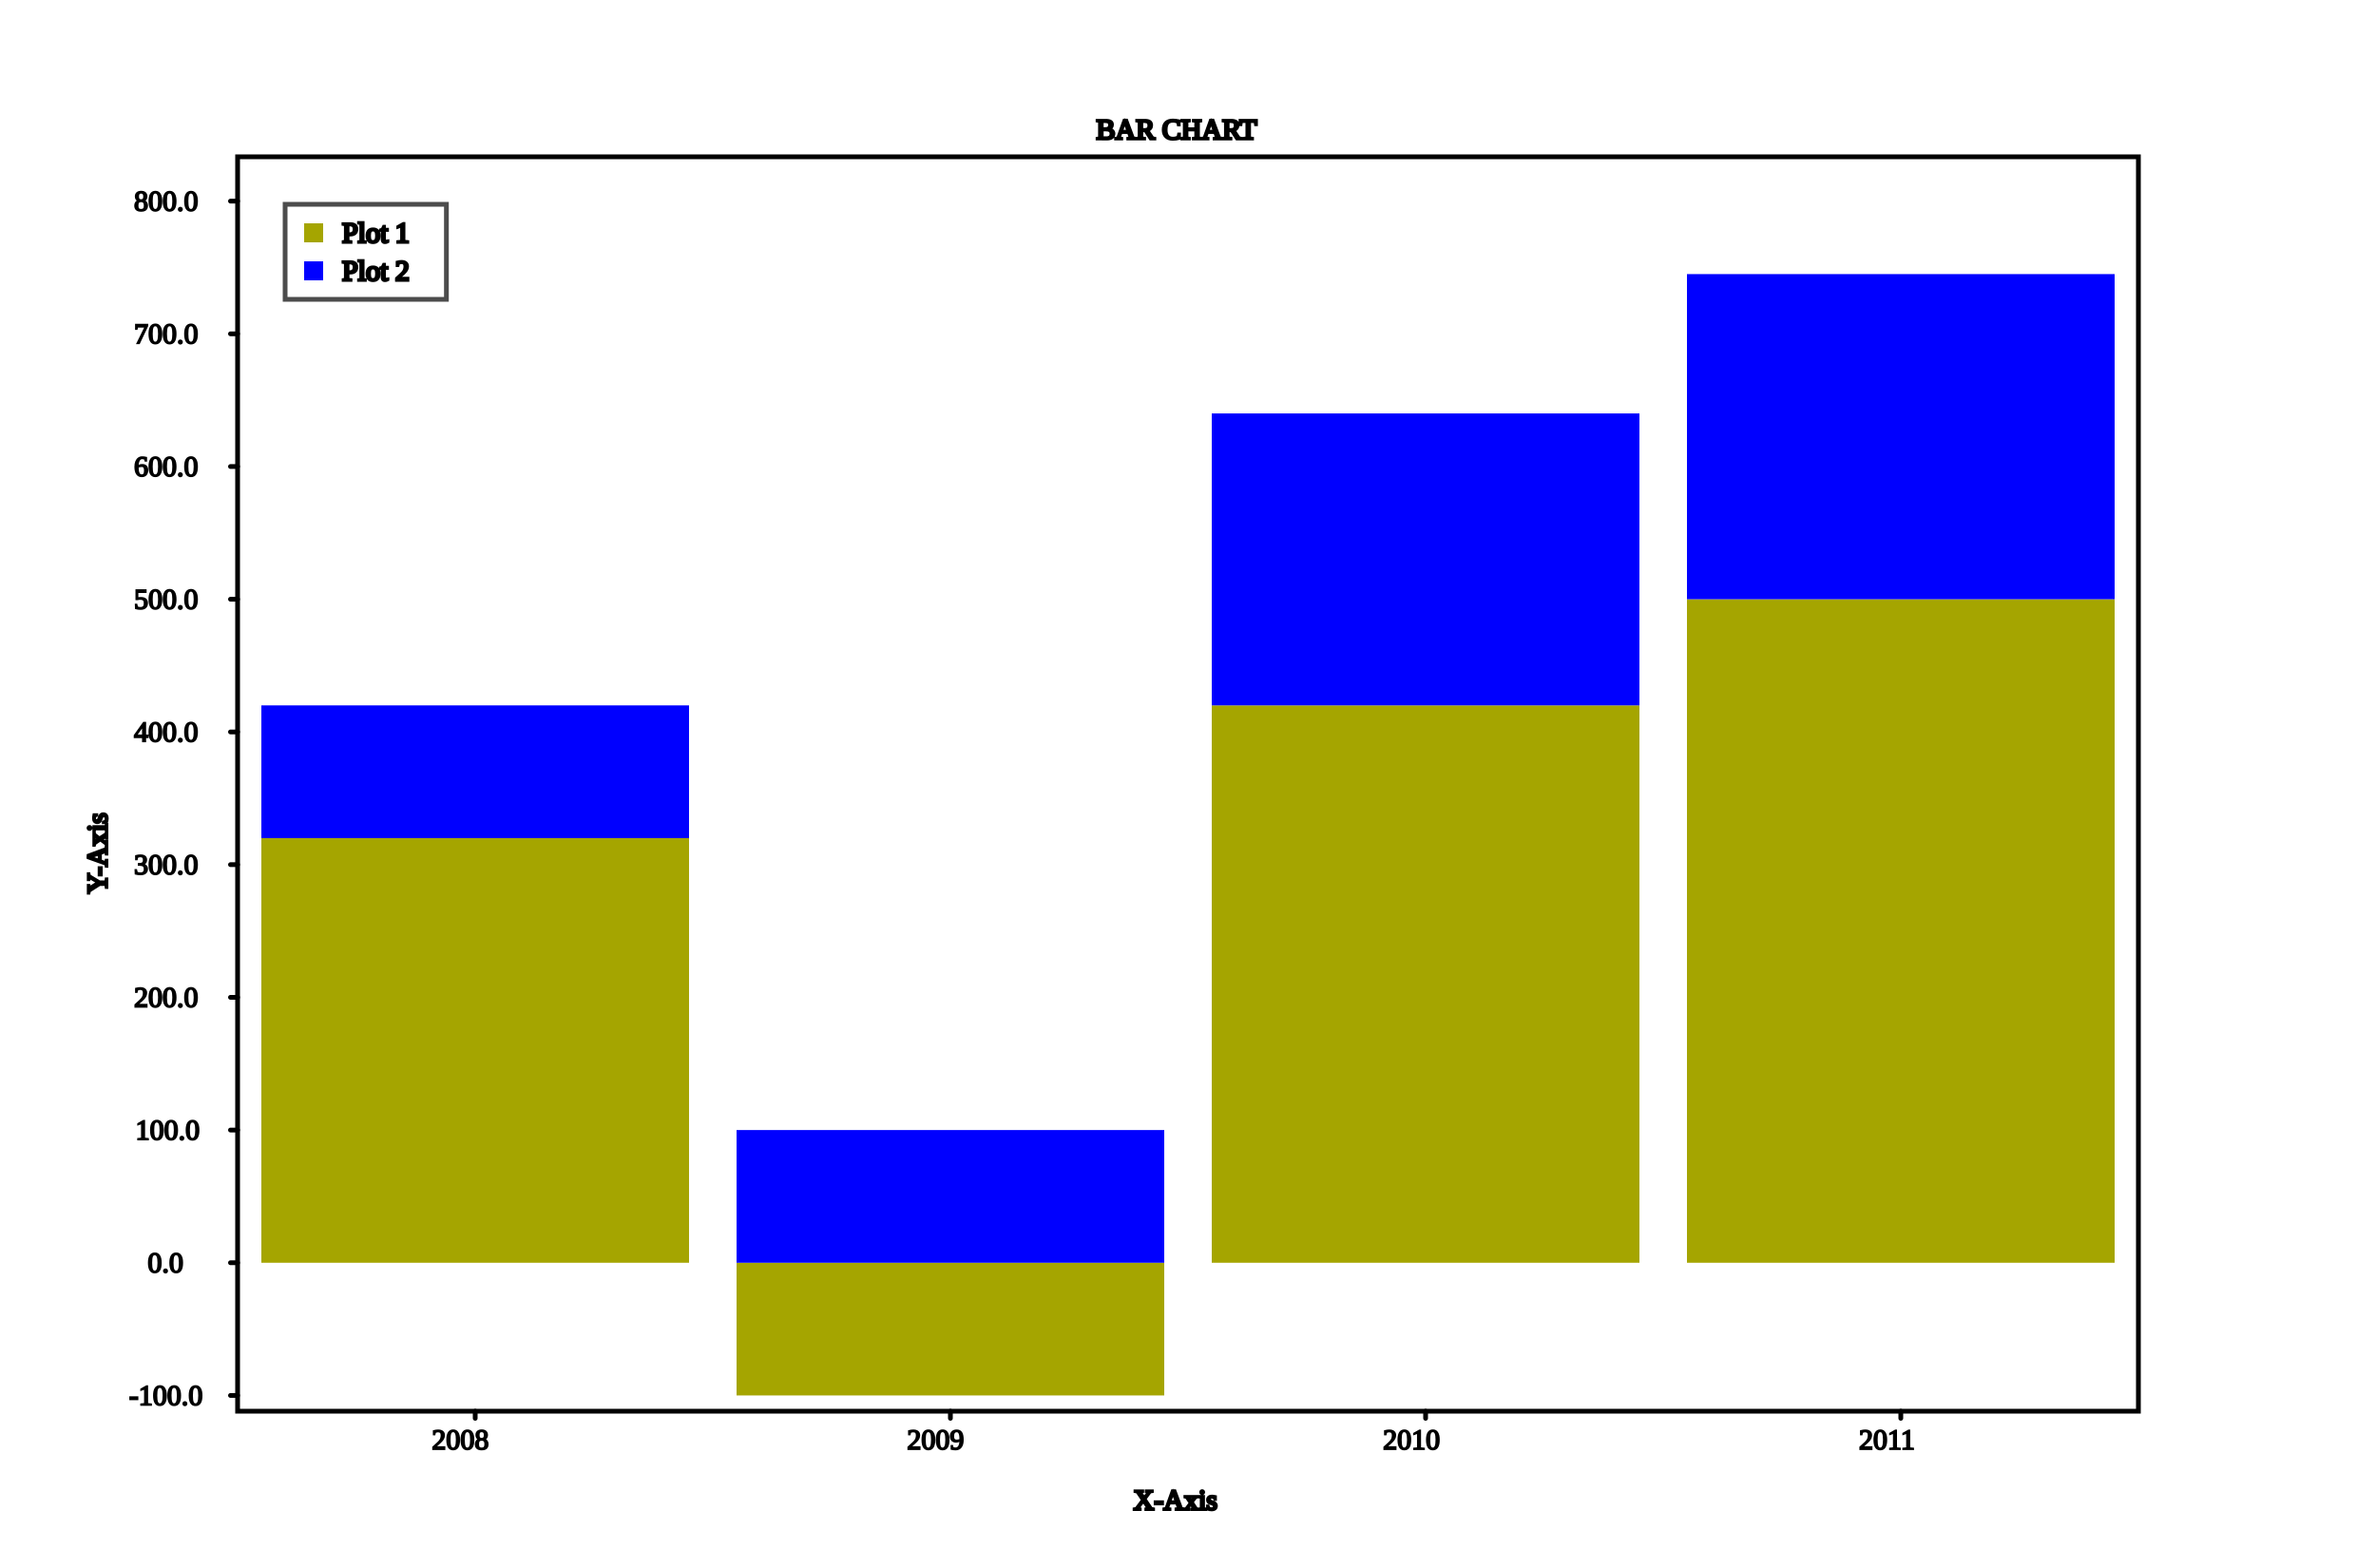
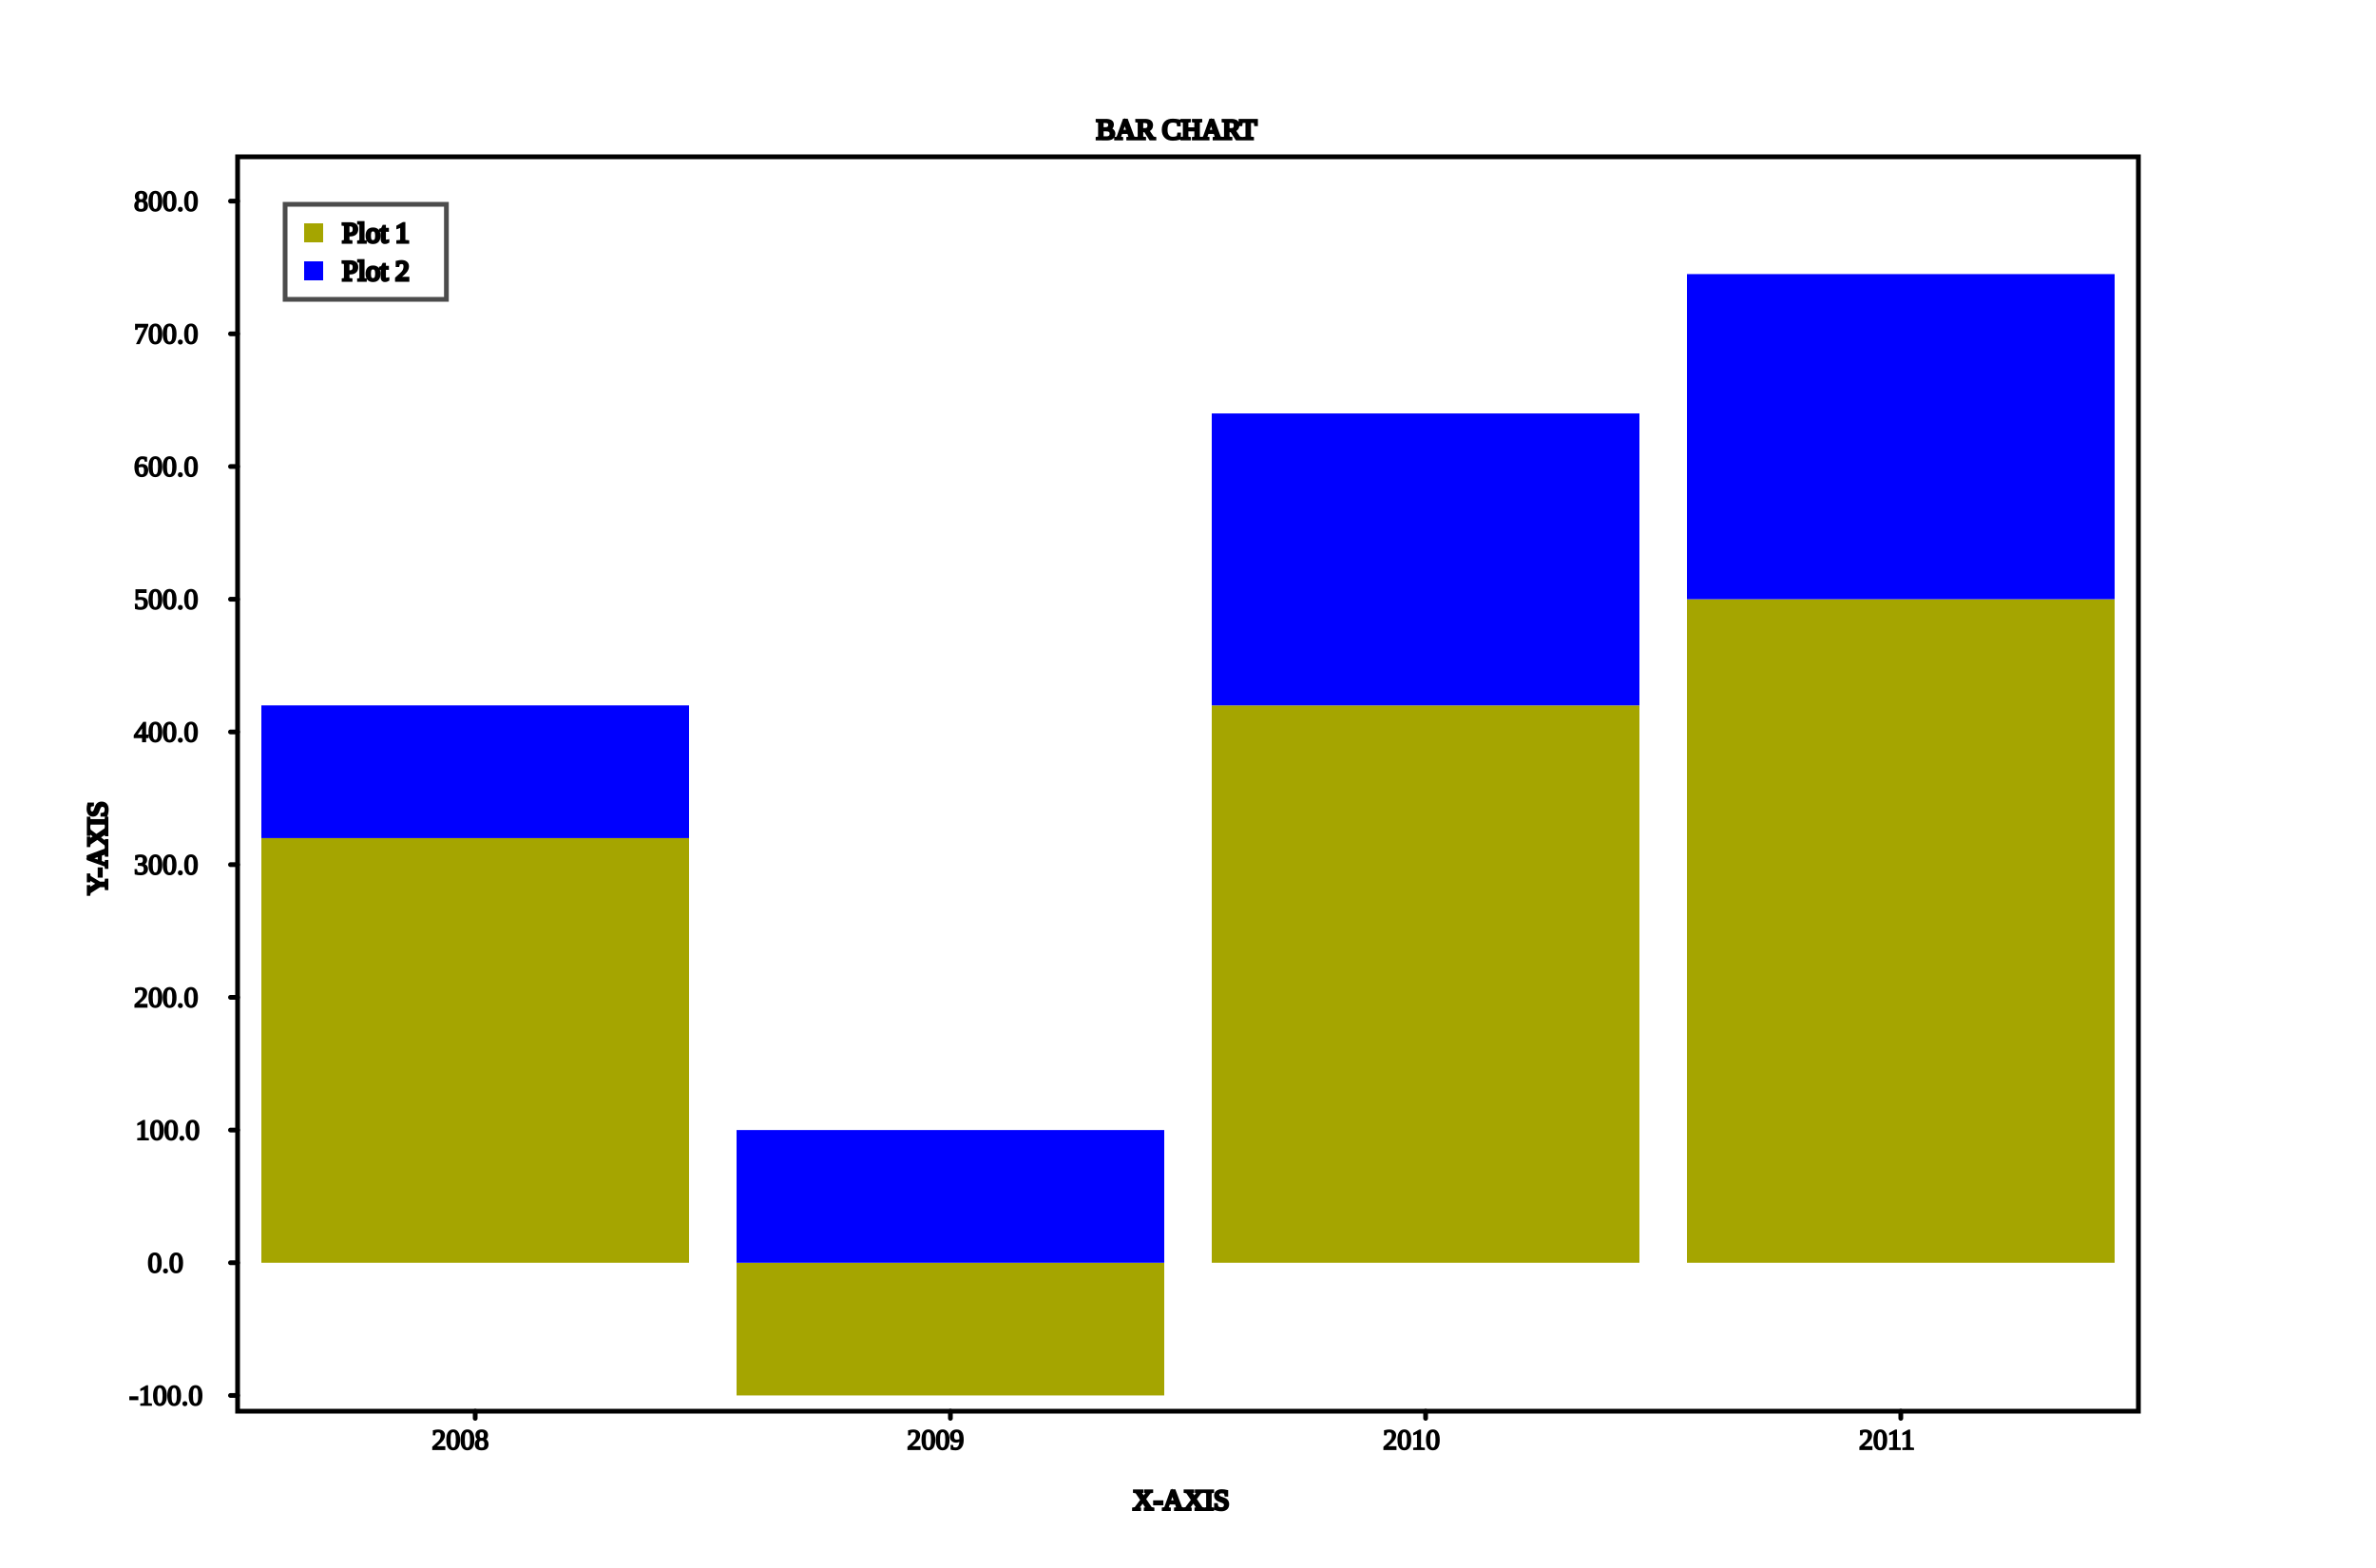
<svg xmlns="http://www.w3.org/2000/svg" height="660.0" width="1000.0" version="4.0">
  <rect width="100%" height="100%" fill="white" />
  <rect x="100.0" y="66.0" width="800.0" height="528.0" style="fill:rgb(255,255,255);stroke-width:2.0;stroke:rgb(0,0,0);opacity:1" />
  <line x1="200.0" y1="597.0" x2="200.0" y2="594.0" style="stroke:rgb(0.0,0.0,0.0);stroke-width:2.0;opacity:1.0;stroke-linecap:round" />
  <text x="181.74" y="610.0" stroke="#000000" stroke-width="0.7" transform="rotate(-0.0,181.74,610.0)">2008</text>
  <line x1="400.0" y1="597.0" x2="400.0" y2="594.0" style="stroke:rgb(0.0,0.0,0.0);stroke-width:2.0;opacity:1.0;stroke-linecap:round" />
  <text x="381.74" y="610.0" stroke="#000000" stroke-width="0.7" transform="rotate(-0.0,381.74,610.0)">2009</text>
  <line x1="600.0" y1="597.0" x2="600.0" y2="594.0" style="stroke:rgb(0.0,0.0,0.0);stroke-width:2.0;opacity:1.0;stroke-linecap:round" />
  <text x="582.06" y="610.0" stroke="#000000" stroke-width="0.7" transform="rotate(-0.0,582.06,610.0)">2010</text>
  <line x1="800.0" y1="597.0" x2="800.0" y2="594.0" style="stroke:rgb(0.0,0.0,0.0);stroke-width:2.0;opacity:1.0;stroke-linecap:round" />
  <text x="782.38" y="610.0" stroke="#000000" stroke-width="0.7" transform="rotate(-0.0,782.38,610.0)">2011</text>
  <line x1="97.0" y1="531.515" x2="100.0" y2="531.515" style="stroke:rgb(0.0,0.0,0.0);stroke-width:2.0;opacity:1.0;stroke-linecap:round" />
  <text x="62.16" y="535.515" stroke="#000000" stroke-width="0.7" transform="rotate(-0.0,62.16,535.5148)">0.0</text>
  <line x1="97.0" y1="475.657" x2="100.0" y2="475.657" style="stroke:rgb(0.0,0.0,0.0);stroke-width:2.0;opacity:1.0;stroke-linecap:round" />
  <text x="57.04" y="479.657" stroke="#000000" stroke-width="0.7" transform="rotate(-0.0,57.04,479.6568)">100.0</text>
  <line x1="97.0" y1="419.799" x2="100.0" y2="419.799" style="stroke:rgb(0.0,0.0,0.0);stroke-width:2.0;opacity:1.0;stroke-linecap:round" />
  <text x="56.4" y="423.799" stroke="#000000" stroke-width="0.7" transform="rotate(-0.0,56.4,423.7988)">200.0</text>
  <line x1="97.0" y1="363.941" x2="100.0" y2="363.941" style="stroke:rgb(0.0,0.0,0.0);stroke-width:2.0;opacity:1.0;stroke-linecap:round" />
  <text x="56.4" y="367.941" stroke="#000000" stroke-width="0.7" transform="rotate(-0.0,56.4,367.9409)">300.0</text>
  <line x1="97.0" y1="308.083" x2="100.0" y2="308.083" style="stroke:rgb(0.0,0.0,0.0);stroke-width:2.0;opacity:1.0;stroke-linecap:round" />
  <text x="56.4" y="312.083" stroke="#000000" stroke-width="0.7" transform="rotate(-0.0,56.4,312.0829)">400.0</text>
  <line x1="97.0" y1="252.225" x2="100.0" y2="252.225" style="stroke:rgb(0.0,0.0,0.0);stroke-width:2.0;opacity:1.0;stroke-linecap:round" />
  <text x="56.4" y="256.225" stroke="#000000" stroke-width="0.7" transform="rotate(-0.0,56.4,256.2249)">500.0</text>
  <line x1="97.0" y1="196.367" x2="100.0" y2="196.367" style="stroke:rgb(0.0,0.0,0.0);stroke-width:2.0;opacity:1.0;stroke-linecap:round" />
  <text x="56.4" y="200.367" stroke="#000000" stroke-width="0.7" transform="rotate(-0.0,56.4,200.3669)">600.0</text>
  <line x1="97.0" y1="140.509" x2="100.0" y2="140.509" style="stroke:rgb(0.0,0.0,0.0);stroke-width:2.0;opacity:1.0;stroke-linecap:round" />
  <text x="56.4" y="144.509" stroke="#000000" stroke-width="0.7" transform="rotate(-0.0,56.4,144.5089)">700.0</text>
  <line x1="97.0" y1="84.651" x2="100.0" y2="84.651" style="stroke:rgb(0.0,0.0,0.0);stroke-width:2.0;opacity:1.0;stroke-linecap:round" />
  <text x="56.4" y="88.651" stroke="#000000" stroke-width="0.7" transform="rotate(-0.0,56.4,88.65094)">800.0</text>
  <line x1="97.0" y1="587.373" x2="100.0" y2="587.373" style="stroke:rgb(0.0,0.0,0.0);stroke-width:2.0;opacity:1.0;stroke-linecap:round" />
  <text x="54.32" y="591.373" stroke="#000000" stroke-width="0.7" transform="rotate(-0.0,54.32,591.3728)">-100.0</text>
  <rect x="110.0" y="352.769" width="180.0" height="178.746" style="fill:rgb(164.985,164.985,0.0);stroke-width:0;stroke:rgb(0,0,0);opacity:1.0" />
  <rect x="110.0" y="296.911" width="180.0" height="55.858" style="fill:rgb(0.0,0.0,255.0);stroke-width:0;stroke:rgb(0,0,0);opacity:1.0" />
  <rect x="310.0" y="531.515" width="180.0" height="55.858" style="fill:rgb(164.985,164.985,0.0);stroke-width:0;stroke:rgb(0,0,0);opacity:1.0" />
  <rect x="310.0" y="475.657" width="180.0" height="55.858" style="fill:rgb(0.0,0.0,255.0);stroke-width:0;stroke:rgb(0,0,0);opacity:1.0" />
  <rect x="510.0" y="296.911" width="180.0" height="234.604" style="fill:rgb(164.985,164.985,0.0);stroke-width:0;stroke:rgb(0,0,0);opacity:1.0" />
  <rect x="510.0" y="174.024" width="180.0" height="122.888" style="fill:rgb(0.0,0.0,255.0);stroke-width:0;stroke:rgb(0,0,0);opacity:1.0" />
  <rect x="710.0" y="252.225" width="180.0" height="279.29" style="fill:rgb(164.985,164.985,0.0);stroke-width:0;stroke:rgb(0,0,0);opacity:1.0" />
  <rect x="710.0" y="115.373" width="180.0" height="136.852" style="fill:rgb(0.0,0.0,255.0);stroke-width:0;stroke:rgb(0,0,0);opacity:1.0" />
  <text x="461.4" y="58.5" stroke="#000000" stroke-width="1.2" transform="rotate(-0.0,461.4,58.5)">BAR CHART</text>
-   <text x="477.05" y="635.4" stroke="#000000" stroke-width="1.2" transform="rotate(-0.0,477.05,635.4)">X-Axis</text>
-   <text x="45.0" y="376.1" stroke="#000000" stroke-width="1.2" transform="rotate(-90.0,45.0,376.1)">Y-Axis</text>
+   <text x="476.8" y="635.4" stroke="#000000" stroke-width="1.2" transform="rotate(-0.0,476.8,635.4)">X-AXIS</text>
+   <text x="45.0" y="376.6" stroke="#000000" stroke-width="1.2" transform="rotate(-90.0,45.0,376.6)">Y-AXIS</text>
  <rect x="120.0" y="86.0" width="67.88" height="40.0" style="fill:rgb(255.0,255.0,255.0);stroke-width:2.0;stroke:rgb(0.0,0.0,0.0);opacity:0.7" />
  <rect x="128.0" y="94.0" width="8.0" height="8.0" style="fill:rgb(164.985,164.985,0.0);stroke-width:0;stroke:rgb(0,0,0);opacity:1.0" />
  <text x="144.0" y="102.0" stroke="#000000" stroke-width="1.2" transform="rotate(-0.0,144.0,102.0)">Plot 1</text>
  <rect x="128.0" y="110.0" width="8.0" height="8.0" style="fill:rgb(0.0,0.0,255.0);stroke-width:0;stroke:rgb(0,0,0);opacity:1.0" />
  <text x="144.0" y="118.0" stroke="#000000" stroke-width="1.2" transform="rotate(-0.0,144.0,118.0)">Plot 2</text>
</svg>
